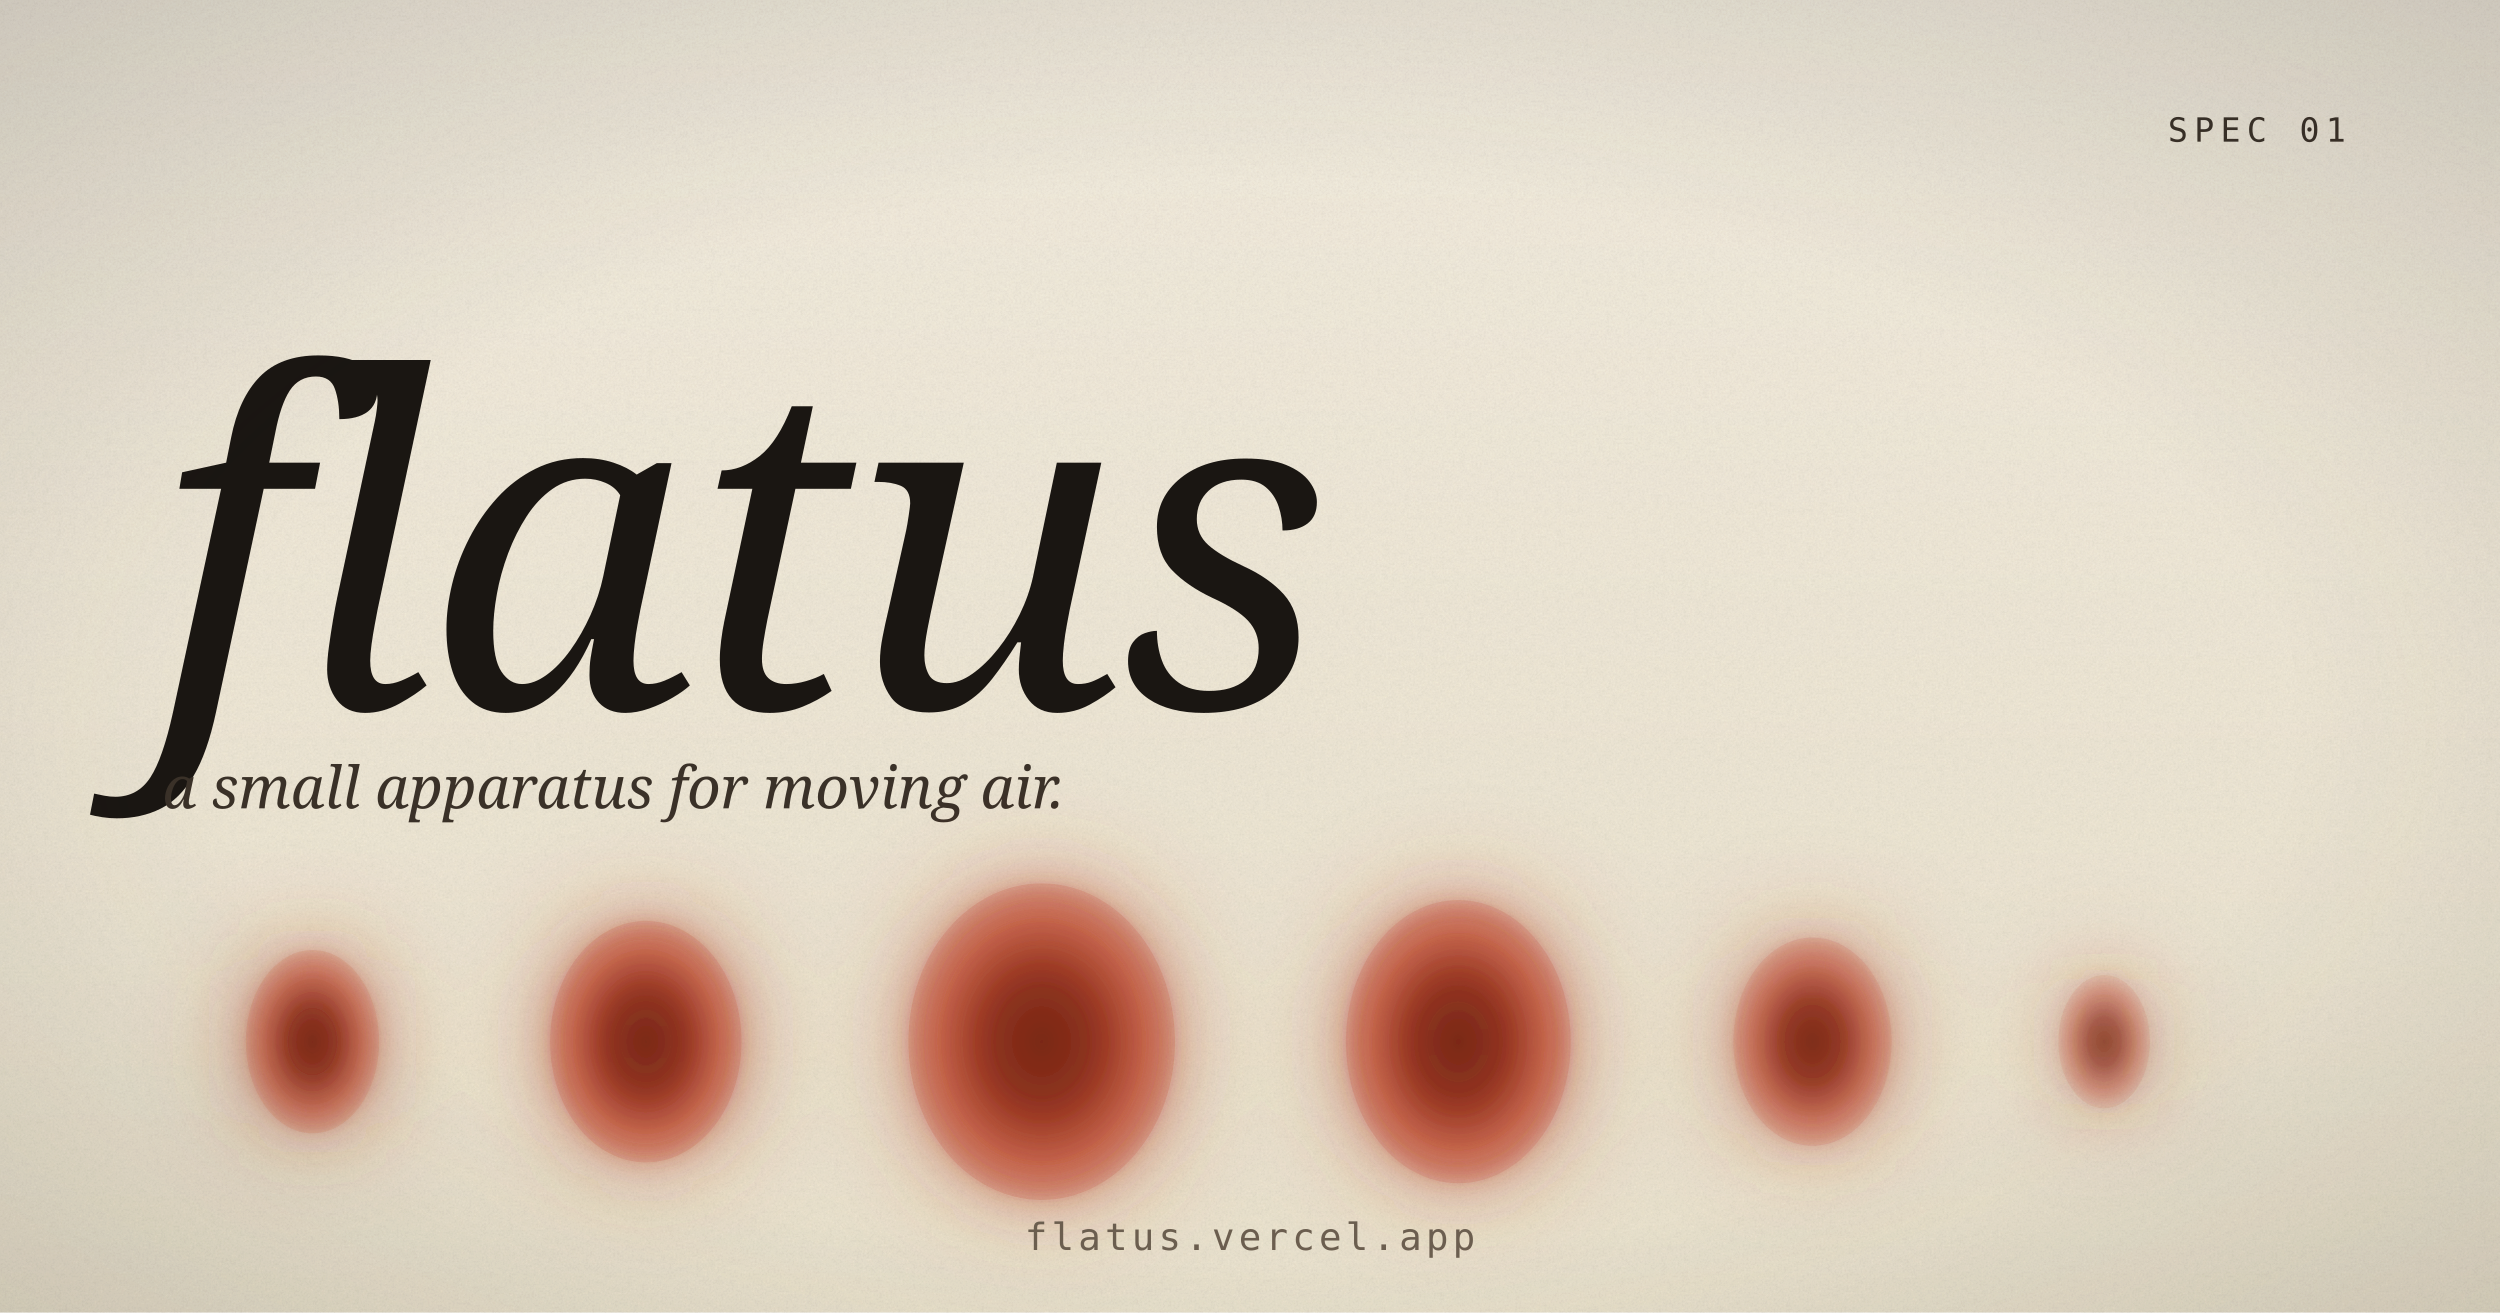
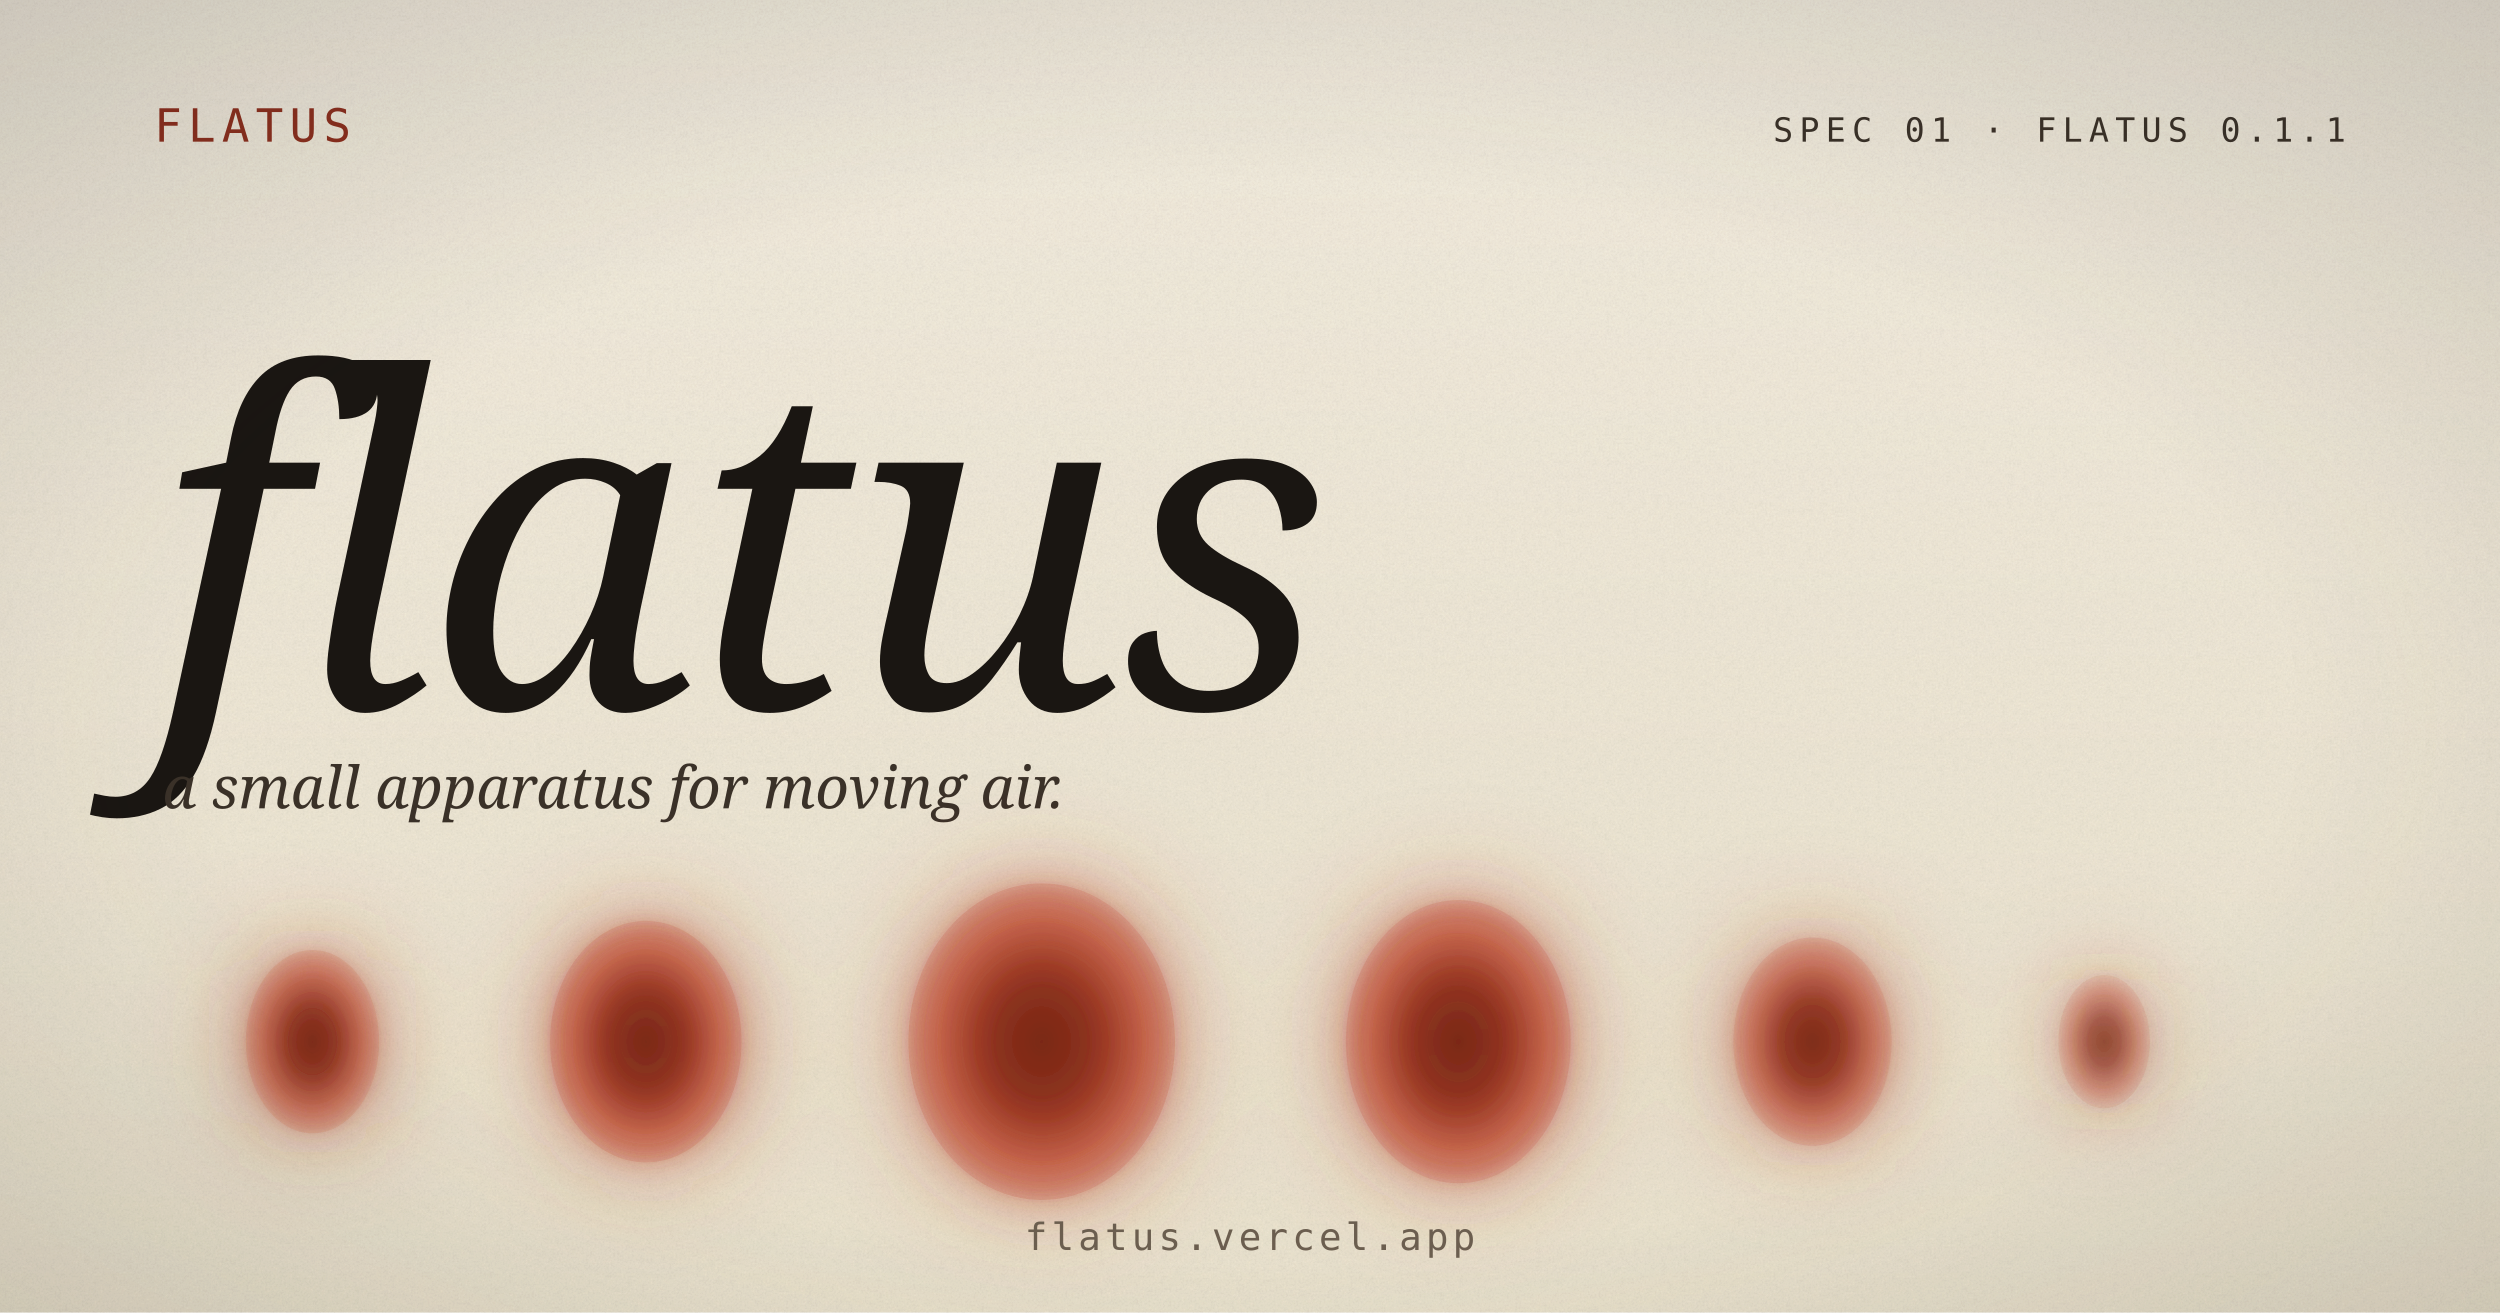
<svg xmlns="http://www.w3.org/2000/svg" viewBox="0 0 1200 630" role="img" aria-label="flatus — a small apparatus for moving air. Open Graph preview card.">
  <defs>
    <linearGradient id="bg" x1="0" y1="0" x2="0" y2="1">
      <stop offset="0%" stop-color="#f7f1e3" />
      <stop offset="100%" stop-color="#efe7d2" />
    </linearGradient>
    <radialGradient id="ogG" cx="50%" cy="50%" r="60%">
      <stop offset="0%" stop-color="#7a2812" stop-opacity="0.92" />
      <stop offset="30%" stop-color="#8c2f1e" stop-opacity="0.78" />
      <stop offset="65%" stop-color="#c2533a" stop-opacity="0.42" />
      <stop offset="100%" stop-color="#c2533a" stop-opacity="0" />
    </radialGradient>
    <filter id="ogBloom" x="-60%" y="-80%" width="220%" height="260%">
      <feGaussianBlur stdDeviation="4" result="ob1" />
      <feGaussianBlur stdDeviation="14" in="SourceGraphic" result="ob2" />
      <feGaussianBlur stdDeviation="28" in="SourceGraphic" result="ob3" />
      <feMerge>
        <feMergeNode in="ob3" />
        <feMergeNode in="ob2" />
        <feMergeNode in="ob1" />
        <feMergeNode in="SourceGraphic" />
      </feMerge>
    </filter>
    <filter id="fingerprint" x="0%" y="0%" width="100%" height="100%">
      <feTurbulence type="fractalNoise" baseFrequency="1.0" numOctaves="2" seed="7" result="fine" />
      <feColorMatrix in="fine" values="0 0 0 0 0.10  0 0 0 0 0.085  0 0 0 0 0.07  0 0 0 0.16 0" result="fineLit" />
      <feTurbulence type="fractalNoise" baseFrequency="0.30" numOctaves="1" seed="13" result="coarse" />
      <feColorMatrix in="coarse" values="0 0 0 0 0.10  0 0 0 0 0.085  0 0 0 0 0.07  0 0 0 0.07 0" result="coarseLit" />
      <feMerge>
        <feMergeNode in="coarseLit" />
        <feMergeNode in="fineLit" />
      </feMerge>
    </filter>
    <radialGradient id="ogVig" cx="50%" cy="55%" r="75%">
      <stop offset="55%" stop-color="#1a1612" stop-opacity="0" />
      <stop offset="100%" stop-color="#1a1612" stop-opacity="0.16" />
    </radialGradient>
  </defs>
  <rect width="1200" height="630" fill="url(#bg)" />
  <rect width="1200" height="630" filter="url(#fingerprint)" opacity="0.6" />
-   <text x="1126" y="68" font-family="'Berkeley Mono', 'JetBrains Mono', 'SF Mono', Menlo, monospace" font-size="16" fill="#3a3128" letter-spacing="3" text-anchor="end">SPEC 01</text>
+   <text x="74" y="68" font-family="'Berkeley Mono', 'JetBrains Mono', 'SF Mono', Menlo, monospace" font-size="22" fill="#8c2f1e" letter-spacing="3">FLATUS</text>
+   <text x="1126" y="68" font-family="'Berkeley Mono', 'JetBrains Mono', 'SF Mono', Menlo, monospace" font-size="16" fill="#3a3128" letter-spacing="3" text-anchor="end">SPEC 01 · FLATUS 0.1.1</text>
  <text x="74" y="340" font-family="Charter, 'Iowan Old Style', 'Source Serif Pro', 'Apple Garamond', Cambria, Georgia, serif" font-size="220" font-style="italic" font-weight="400" fill="#1a1612" letter-spacing="-3">flatus</text>
  <text x="78" y="388" font-family="Charter, 'Iowan Old Style', 'Source Serif Pro', 'Apple Garamond', Cambria, Georgia, serif" font-size="28" font-style="italic" fill="#3a3128">a small apparatus for moving air.</text>
  <g filter="url(#ogBloom)">
    <ellipse cx="150" cy="500" rx="32" ry="44" fill="url(#ogG)" opacity="0.82" />
    <ellipse cx="310" cy="500" rx="46" ry="58" fill="url(#ogG)" opacity="0.96" />
    <ellipse cx="500" cy="500" rx="64" ry="76" fill="url(#ogG)" opacity="1.0" />
    <ellipse cx="700" cy="500" rx="54" ry="68" fill="url(#ogG)" opacity="0.97" />
    <ellipse cx="870" cy="500" rx="38" ry="50" fill="url(#ogG)" opacity="0.78" />
    <ellipse cx="1010" cy="500" rx="22" ry="32" fill="url(#ogG)" opacity="0.54" />
  </g>
  <text x="600" y="600" font-family="'Berkeley Mono', 'JetBrains Mono', 'SF Mono', Menlo, monospace" font-size="18" fill="#6b5e4f" letter-spacing="2" text-anchor="middle">flatus.vercel.app</text>
  <rect width="1200" height="630" fill="url(#ogVig)" />
</svg>
